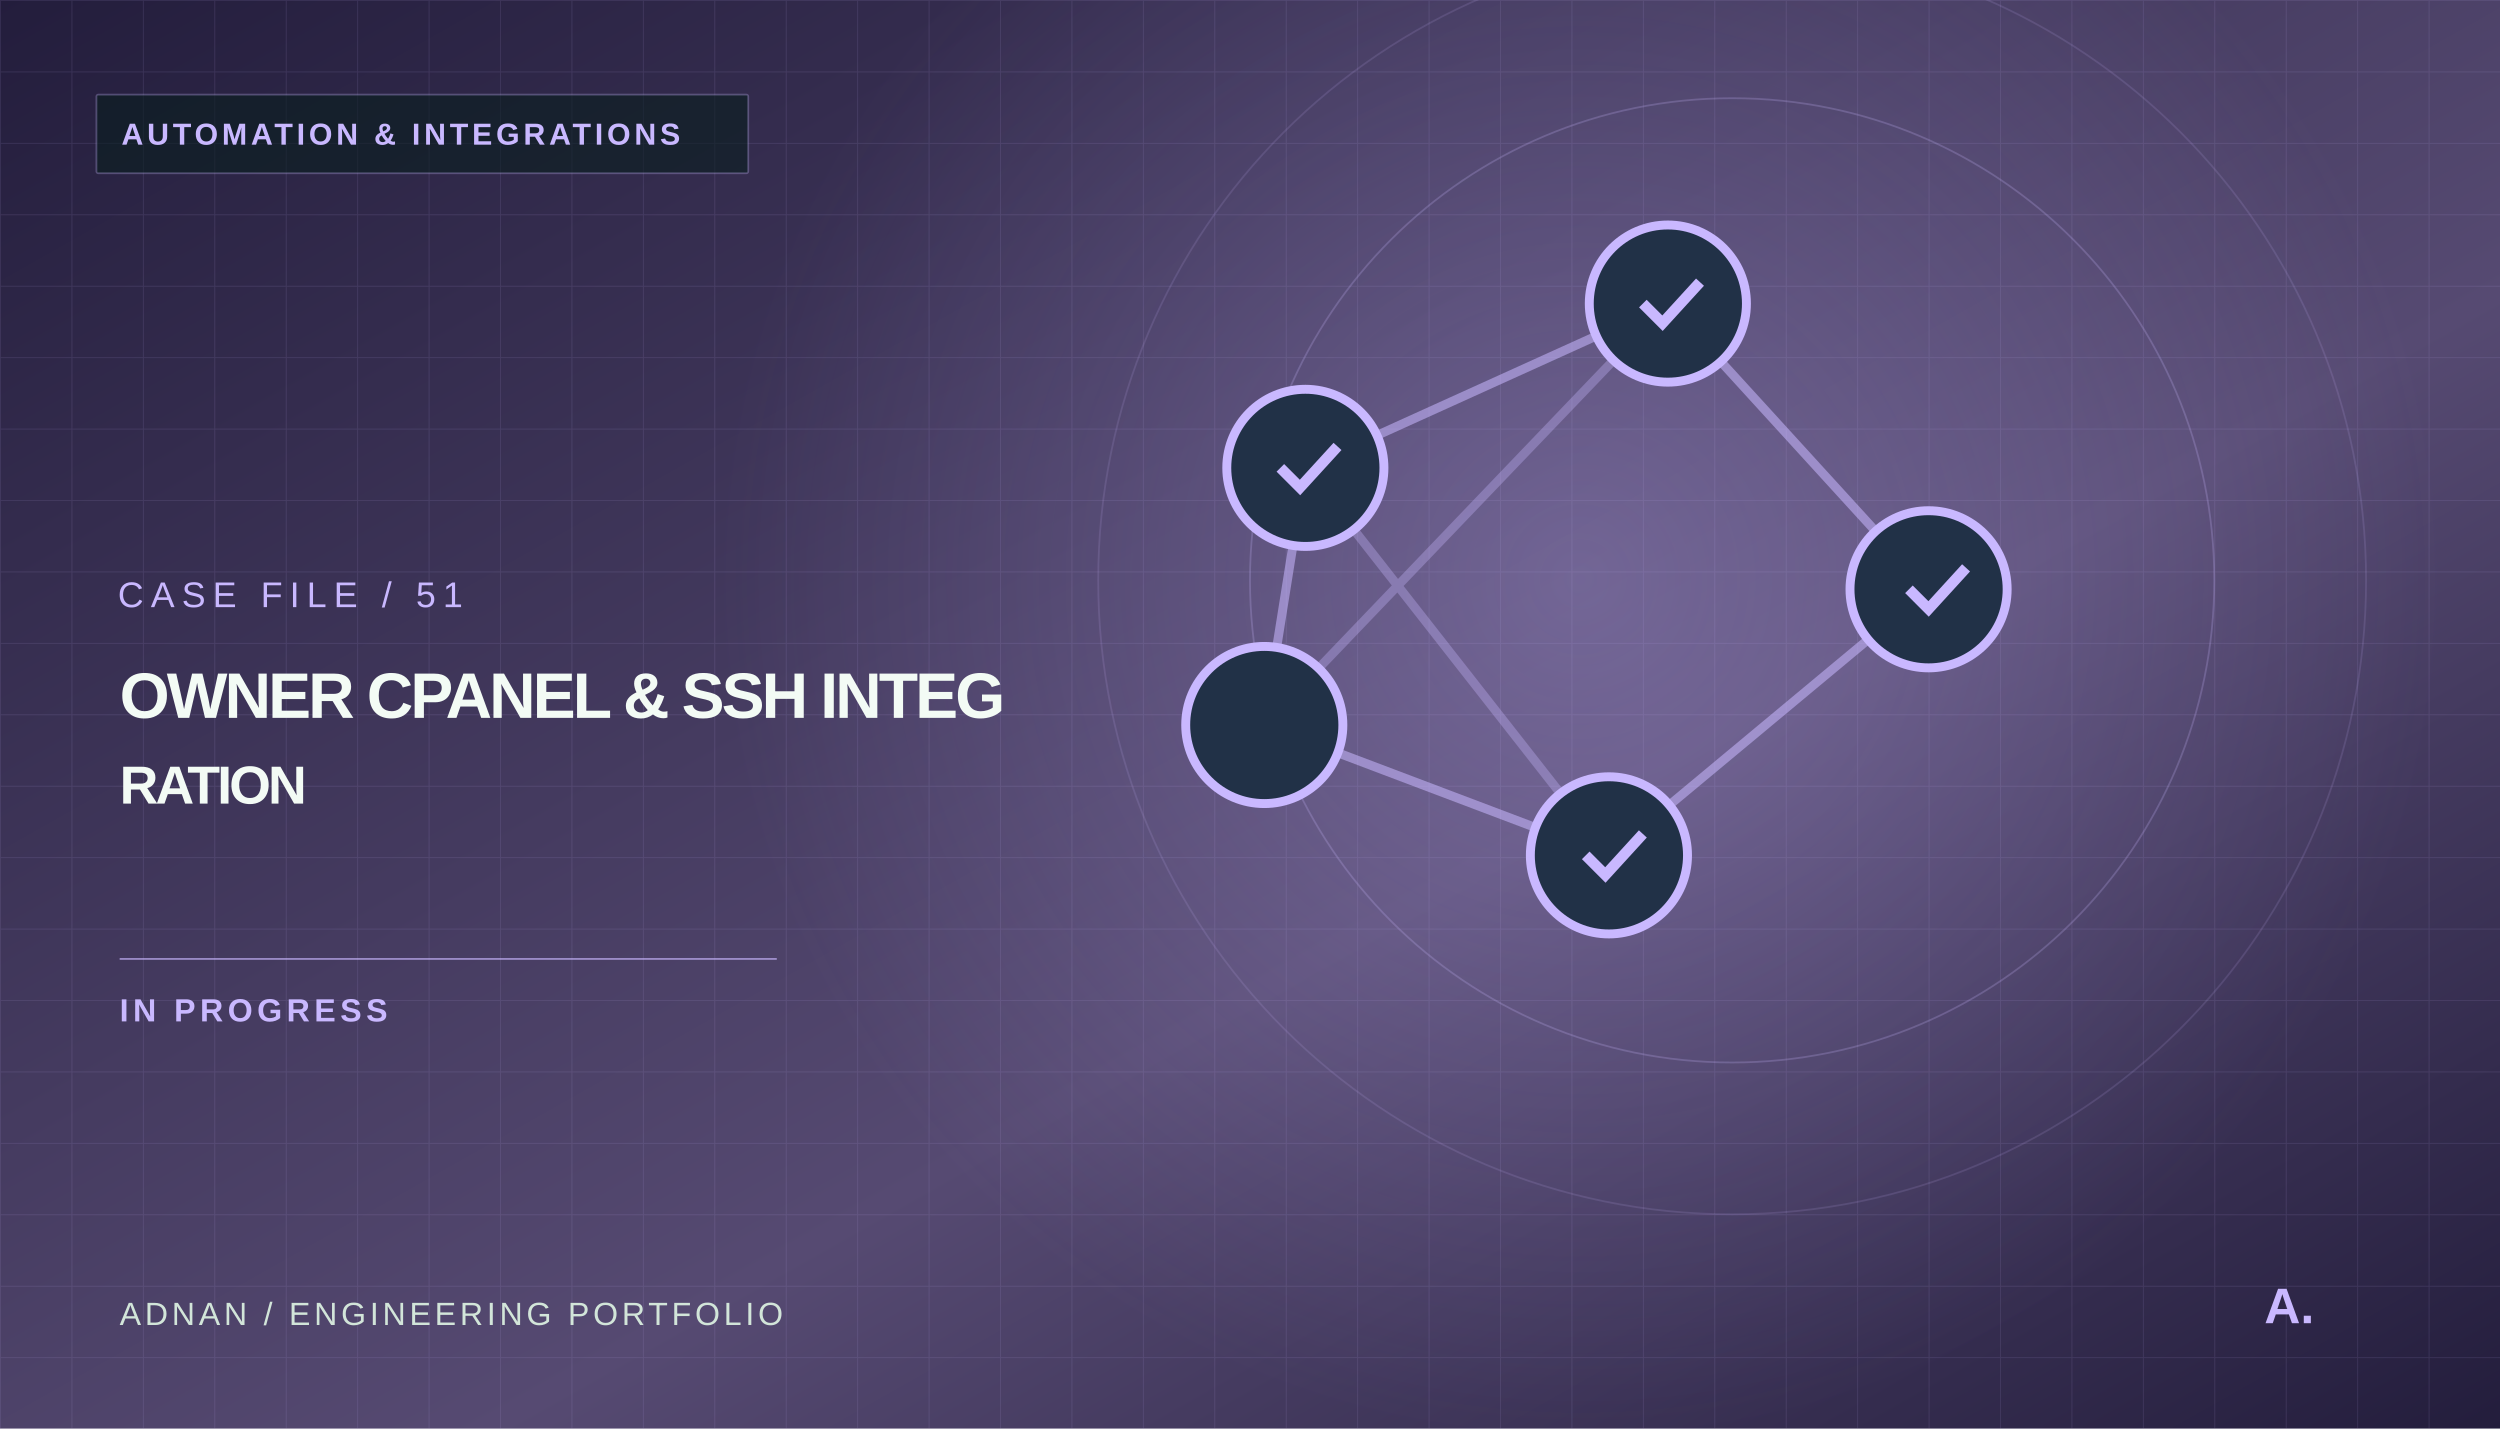
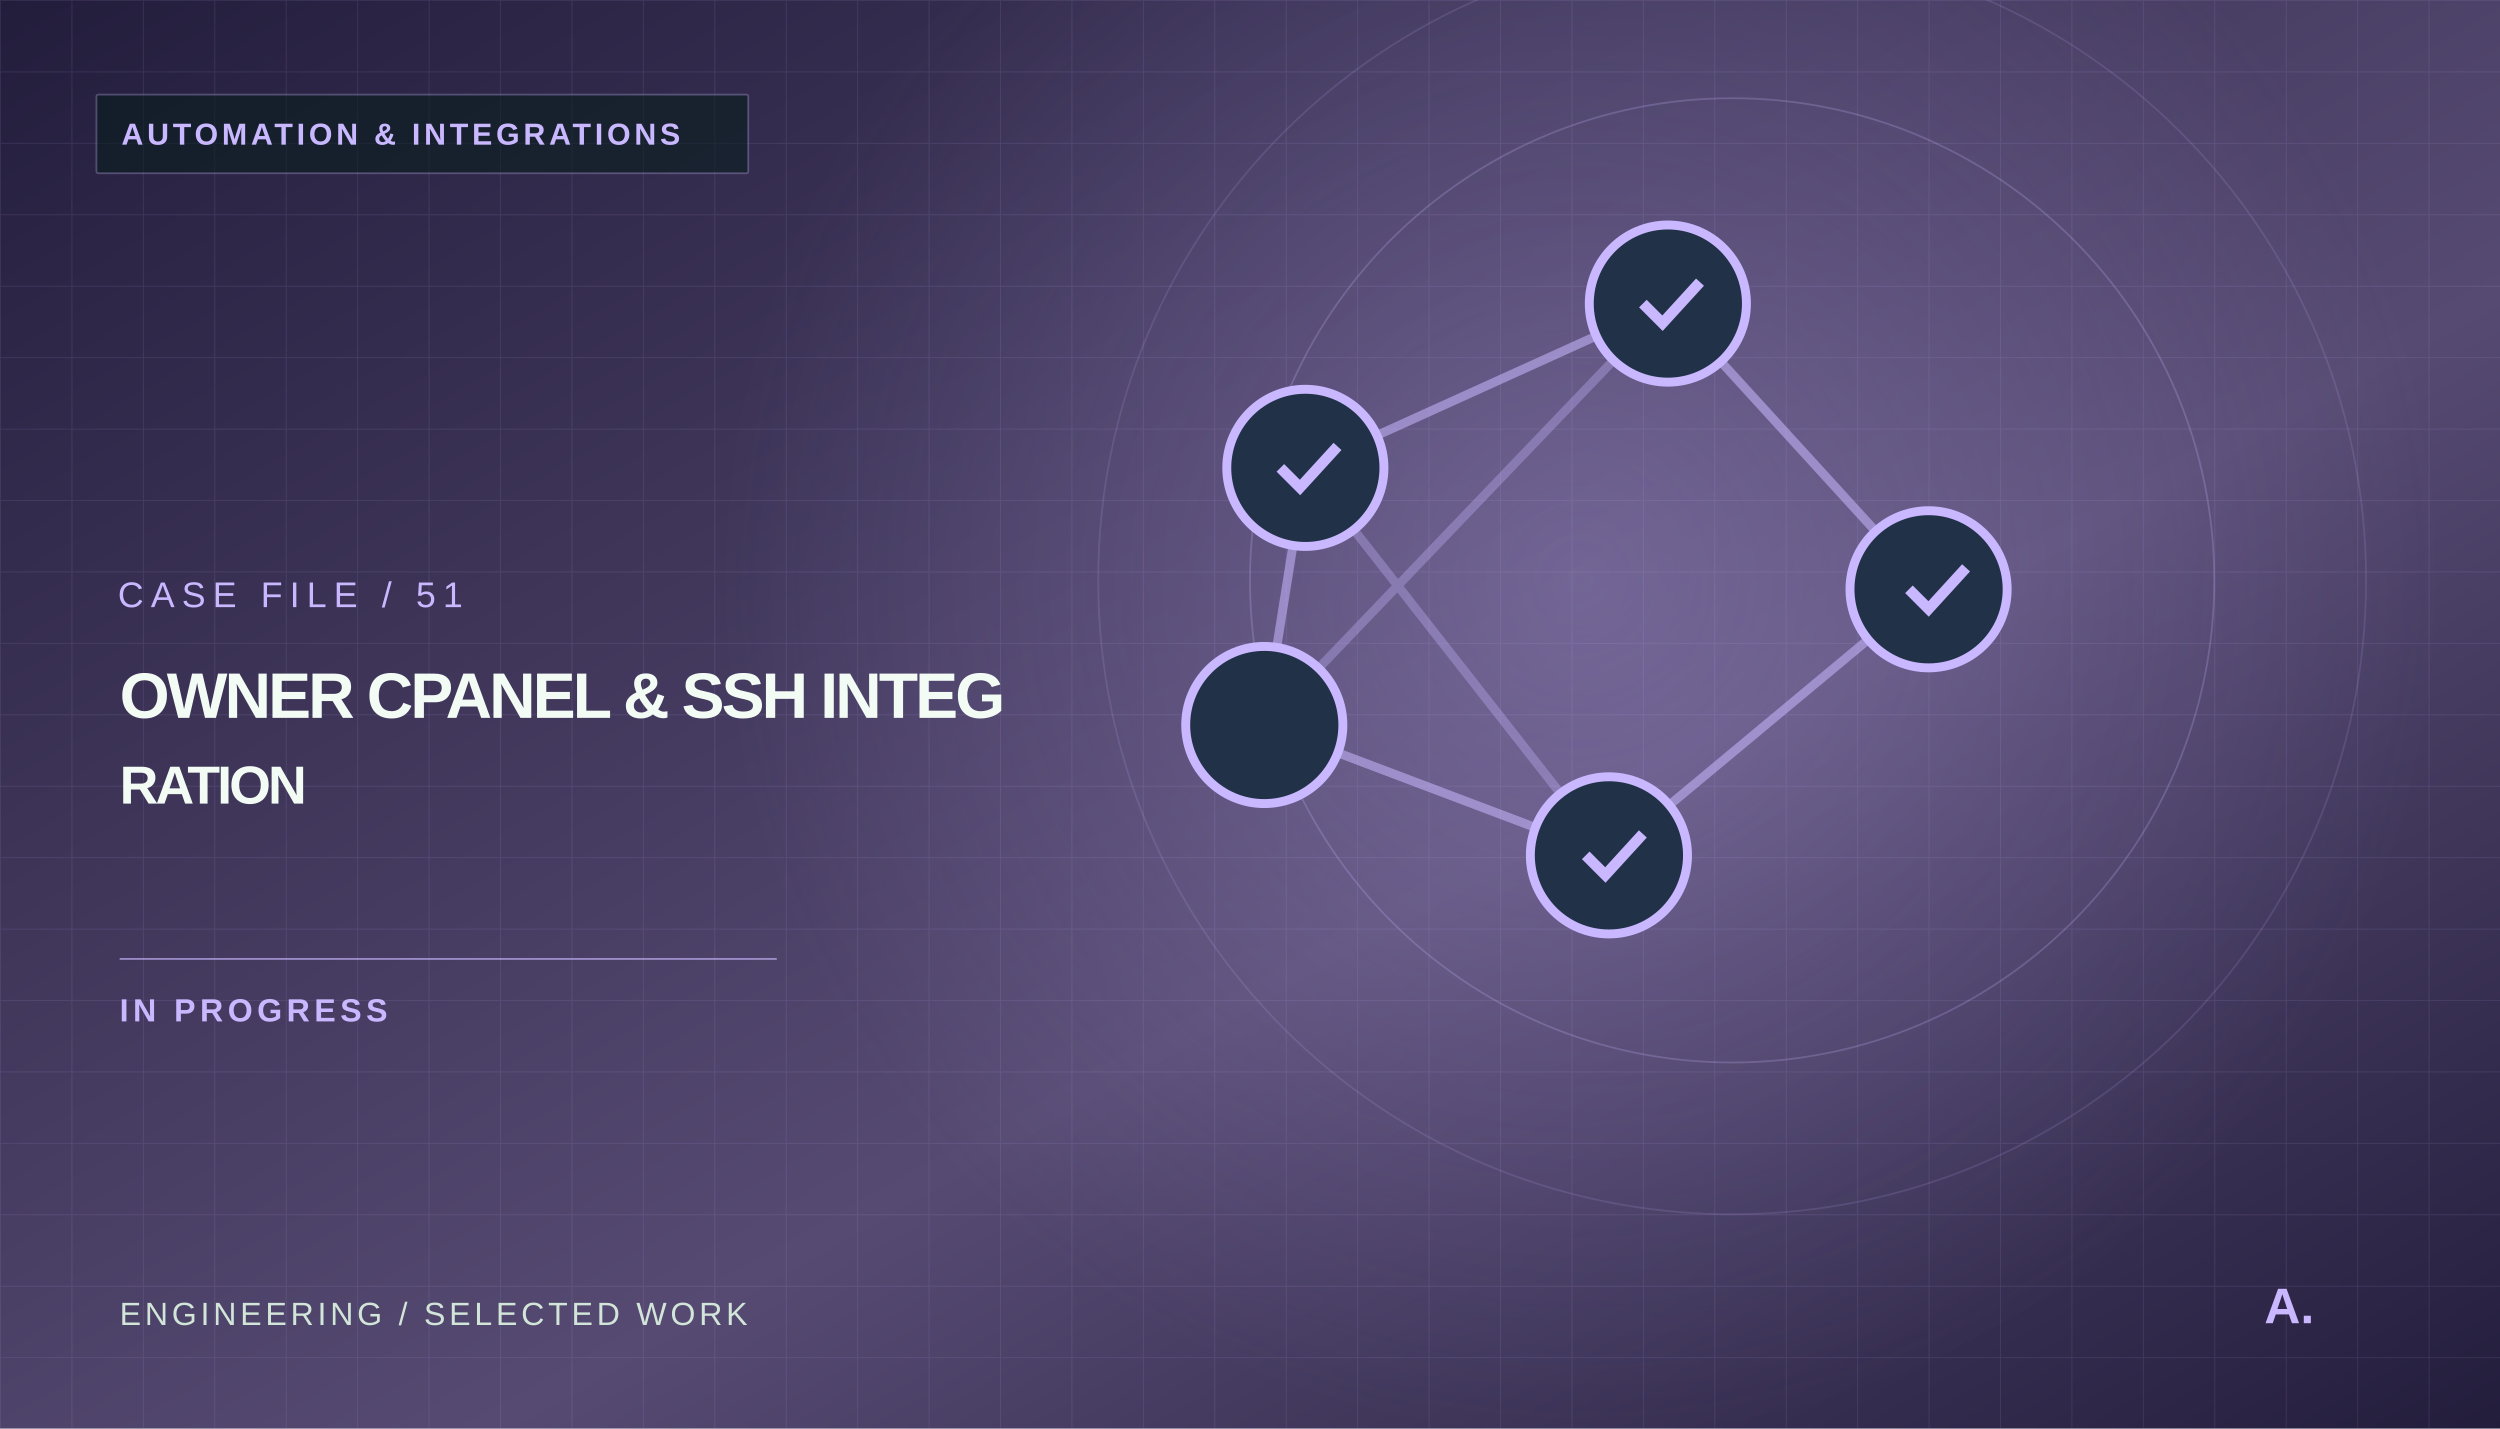
<svg xmlns="http://www.w3.org/2000/svg" width="1400" height="800" viewBox="0 0 1400 800" role="img" aria-label="Concept art for Owner cPanel &amp; SSH Integration">
  <defs>
    <linearGradient id="g" x1="0" x2="1" y1="0" y2="1">
      <stop stop-color="#231d3c" />
      <stop offset=".6" stop-color="#564a72" />
      <stop offset="1" stop-color="#231d3c" />
    </linearGradient>
    <radialGradient id="gl">
      <stop stop-color="#c9b8ff" stop-opacity=".29" />
      <stop offset="1" stop-color="#c9b8ff" stop-opacity="0" />
    </radialGradient>
    <pattern id="grid" width="40" height="40" patternUnits="userSpaceOnUse">
      <path d="M40 0H0V40" fill="none" stroke="#c9b8ff" stroke-opacity=".11" stroke-width="1" />
    </pattern>
    <filter id="blur">
      <feGaussianBlur stdDeviation="38" />
    </filter>
  </defs>
  <rect width="1400" height="800" fill="url(#g)" />
  <rect width="1400" height="800" fill="url(#grid)" />
  <circle cx="885" cy="325" r="480" fill="url(#gl)" />
  <circle cx="970" cy="325" r="270" stroke="#c9b8ff" stroke-opacity=".23" fill="none" />
  <circle cx="970" cy="325" r="355" stroke="#c9b8ff" stroke-opacity=".14" fill="none" />
  <g stroke="#c9b8ff" fill="none" stroke-width="5">
    <path d="M731 262 934 170 1080 330 901 479 708 406z" opacity=".55" />
    <path d="M731 262 901 479M934 170 708 406" opacity=".33" />
    <circle cx="731" cy="262" r="44" fill="#213147" />
    <circle cx="934" cy="170" r="44" fill="#213147" />
    <circle cx="1080" cy="330" r="44" fill="#213147" />
    <circle cx="901" cy="479" r="44" fill="#213147" />
    <circle cx="708" cy="406" r="44" fill="#213147" />
    <path d="m717 262 11 11 21-23m171-80 11 11 21-23m117 172 11 11 21-23m-213 161 11 11 21-23" stroke-width="6" />
  </g>
  <rect x="54" y="53" width="365" height="44" rx="1" fill="#061c1a" fill-opacity=".58" stroke="#c9b8ff" stroke-opacity=".3" />
  <text x="68" y="81" font-family="Arial,sans-serif" font-size="17" font-weight="600" letter-spacing="2.1" fill="#c9b8ff">AUTOMATION &amp; INTEGRATIONS</text>
  <text x="66" y="340" font-family="Arial,sans-serif" font-size="20" letter-spacing="4" fill="#c9b8ff">CASE FILE / 51</text>
  <text x="67" y="402" font-family="Arial,sans-serif" font-size="36" font-weight="700" letter-spacing="-1.6" fill="#f3fbf5">OWNER CPANEL &amp; SSH INTEG</text>
  <text x="67" y="450" font-family="Arial,sans-serif" font-size="30" font-weight="700" letter-spacing="-1.6" fill="#f3fbf5">RATION</text>
  <line x1="67" y1="537" x2="435" y2="537" stroke="#c9b8ff" stroke-opacity=".66" />
  <text x="67" y="572" font-family="Arial,sans-serif" font-size="18" font-weight="600" letter-spacing="2.5" fill="#c9b8ff">IN PROGRESS</text>
-   <text x="67" y="742" font-family="Arial,sans-serif" font-size="18" letter-spacing="2.1" fill="#d2e5d9">ADNAN / ENGINEERING PORTFOLIO</text>
+   <text x="67" y="742" font-family="Arial,sans-serif" font-size="18" letter-spacing="2.1" fill="#d2e5d9">ENGINEERING / SELECTED WORK</text>
  <text x="1296" y="741" font-family="Arial,sans-serif" font-size="28" font-weight="700" fill="#c9b8ff" text-anchor="end">A.</text>
</svg>
